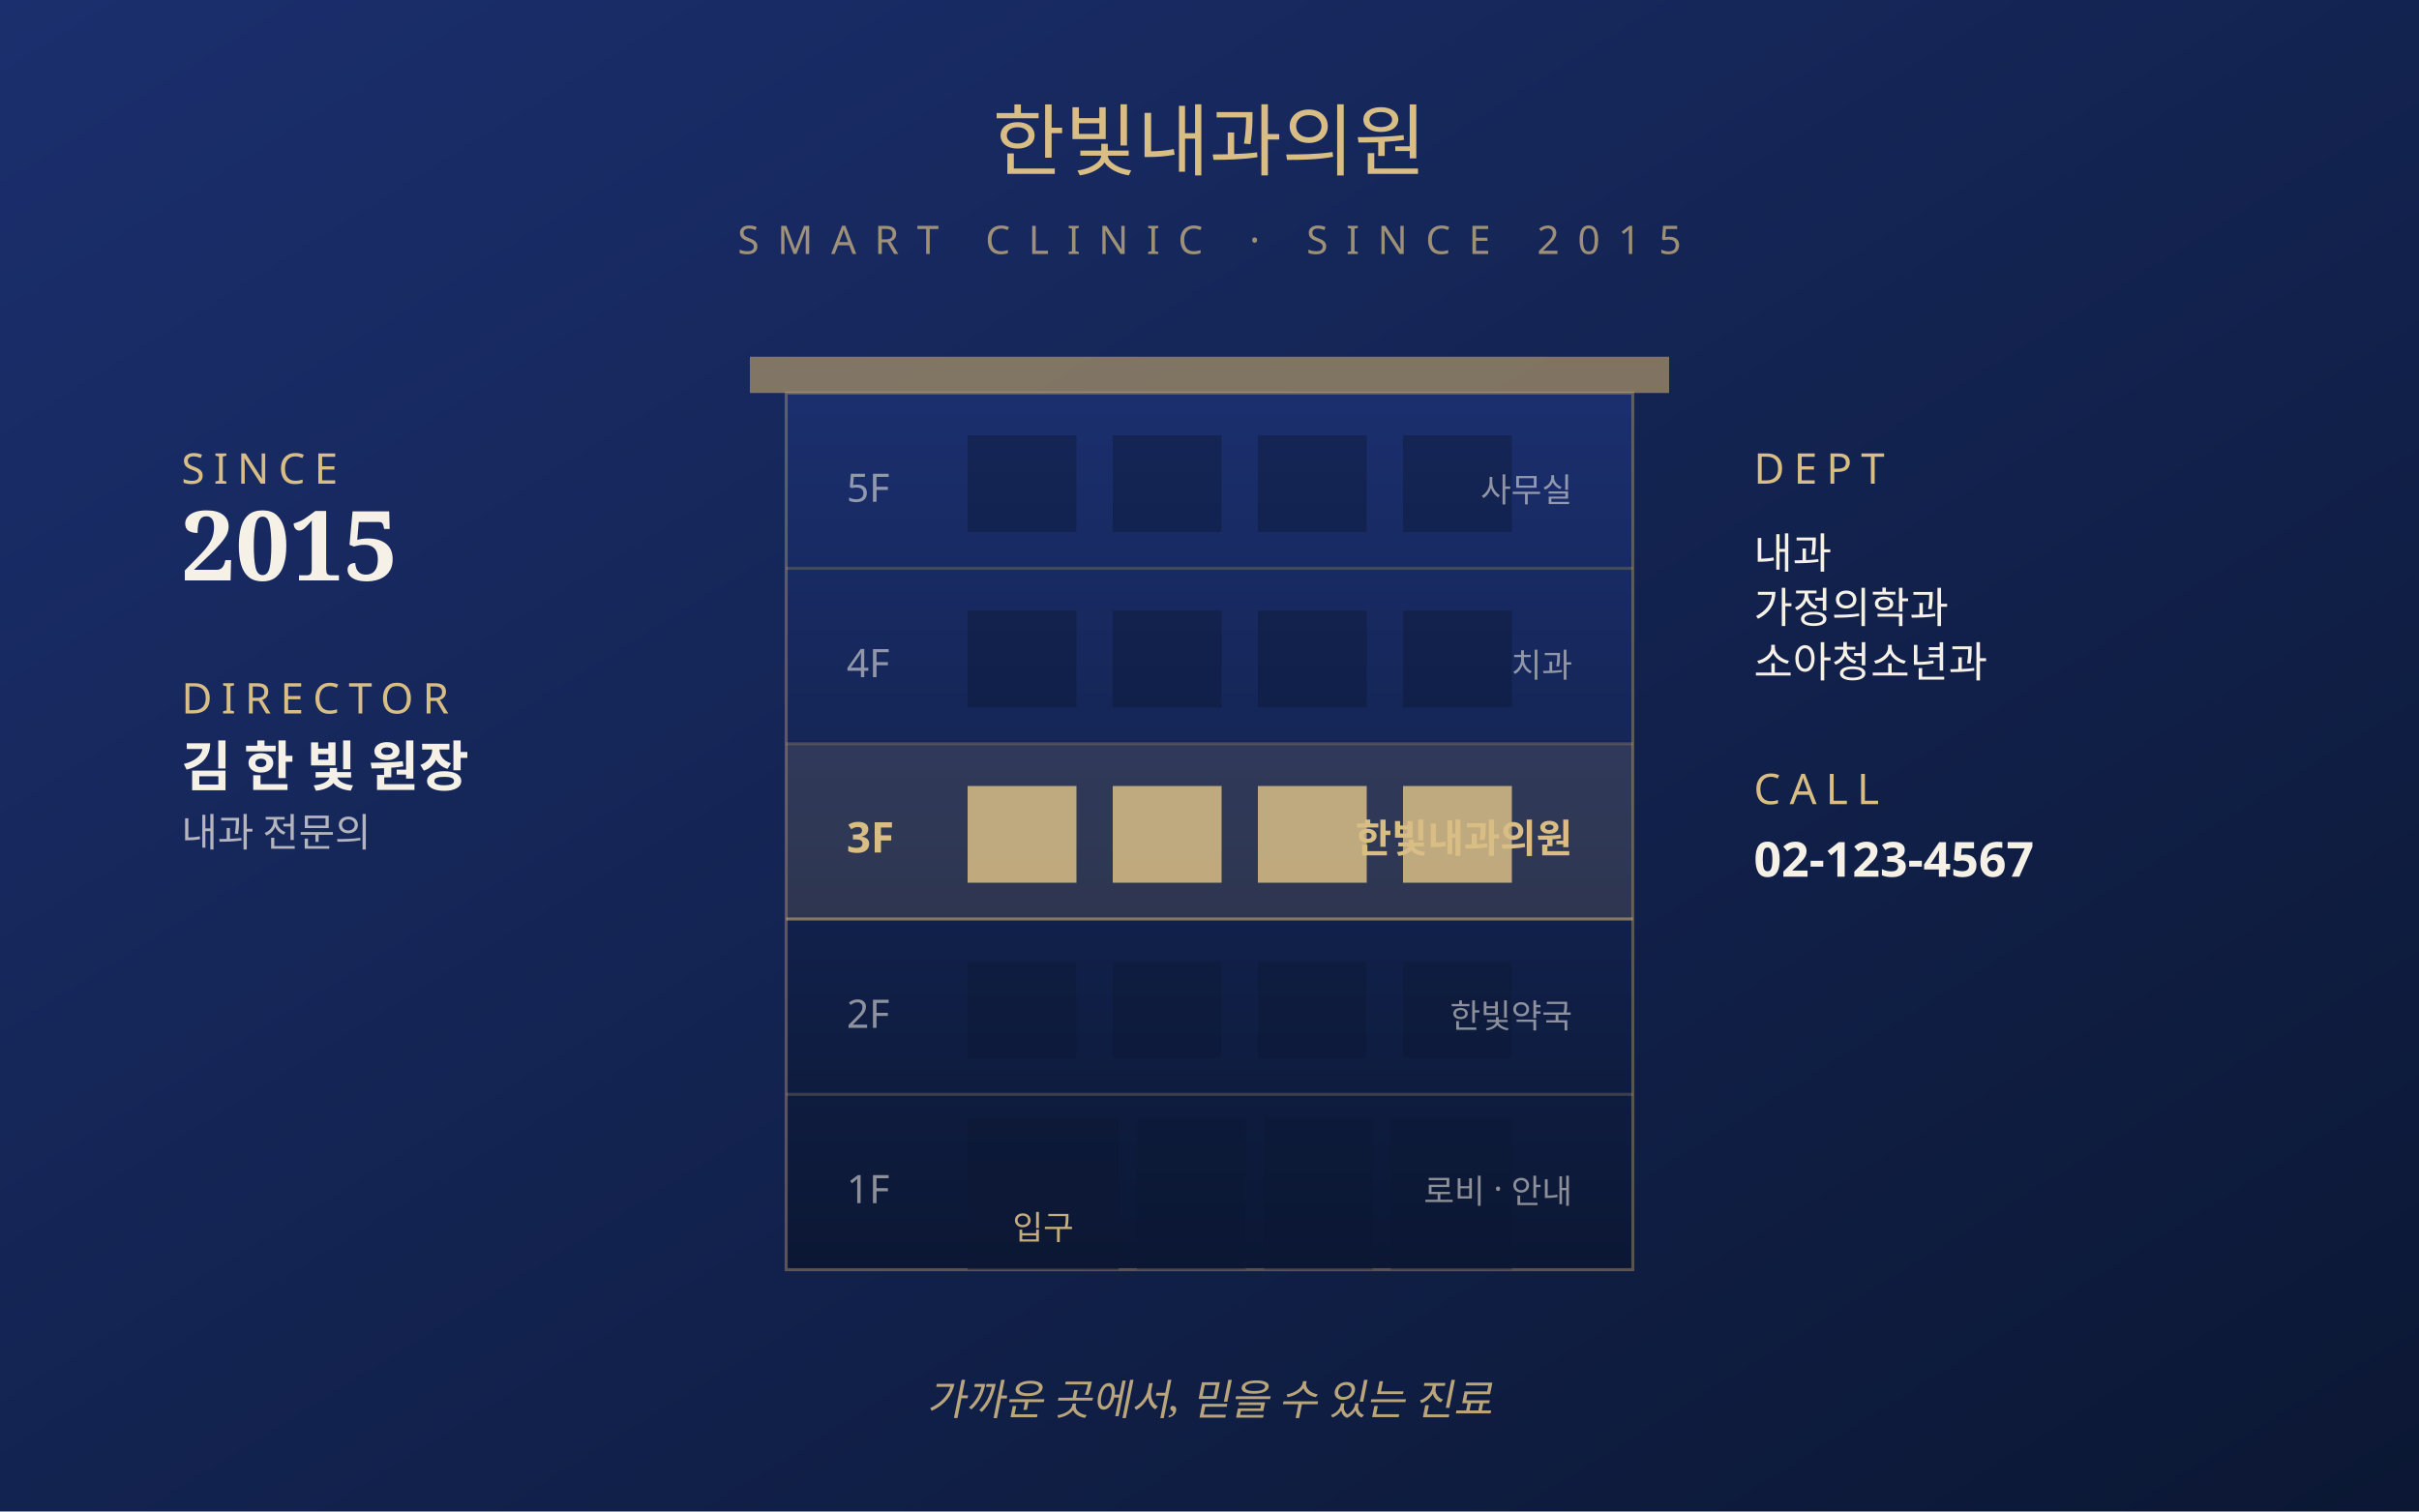
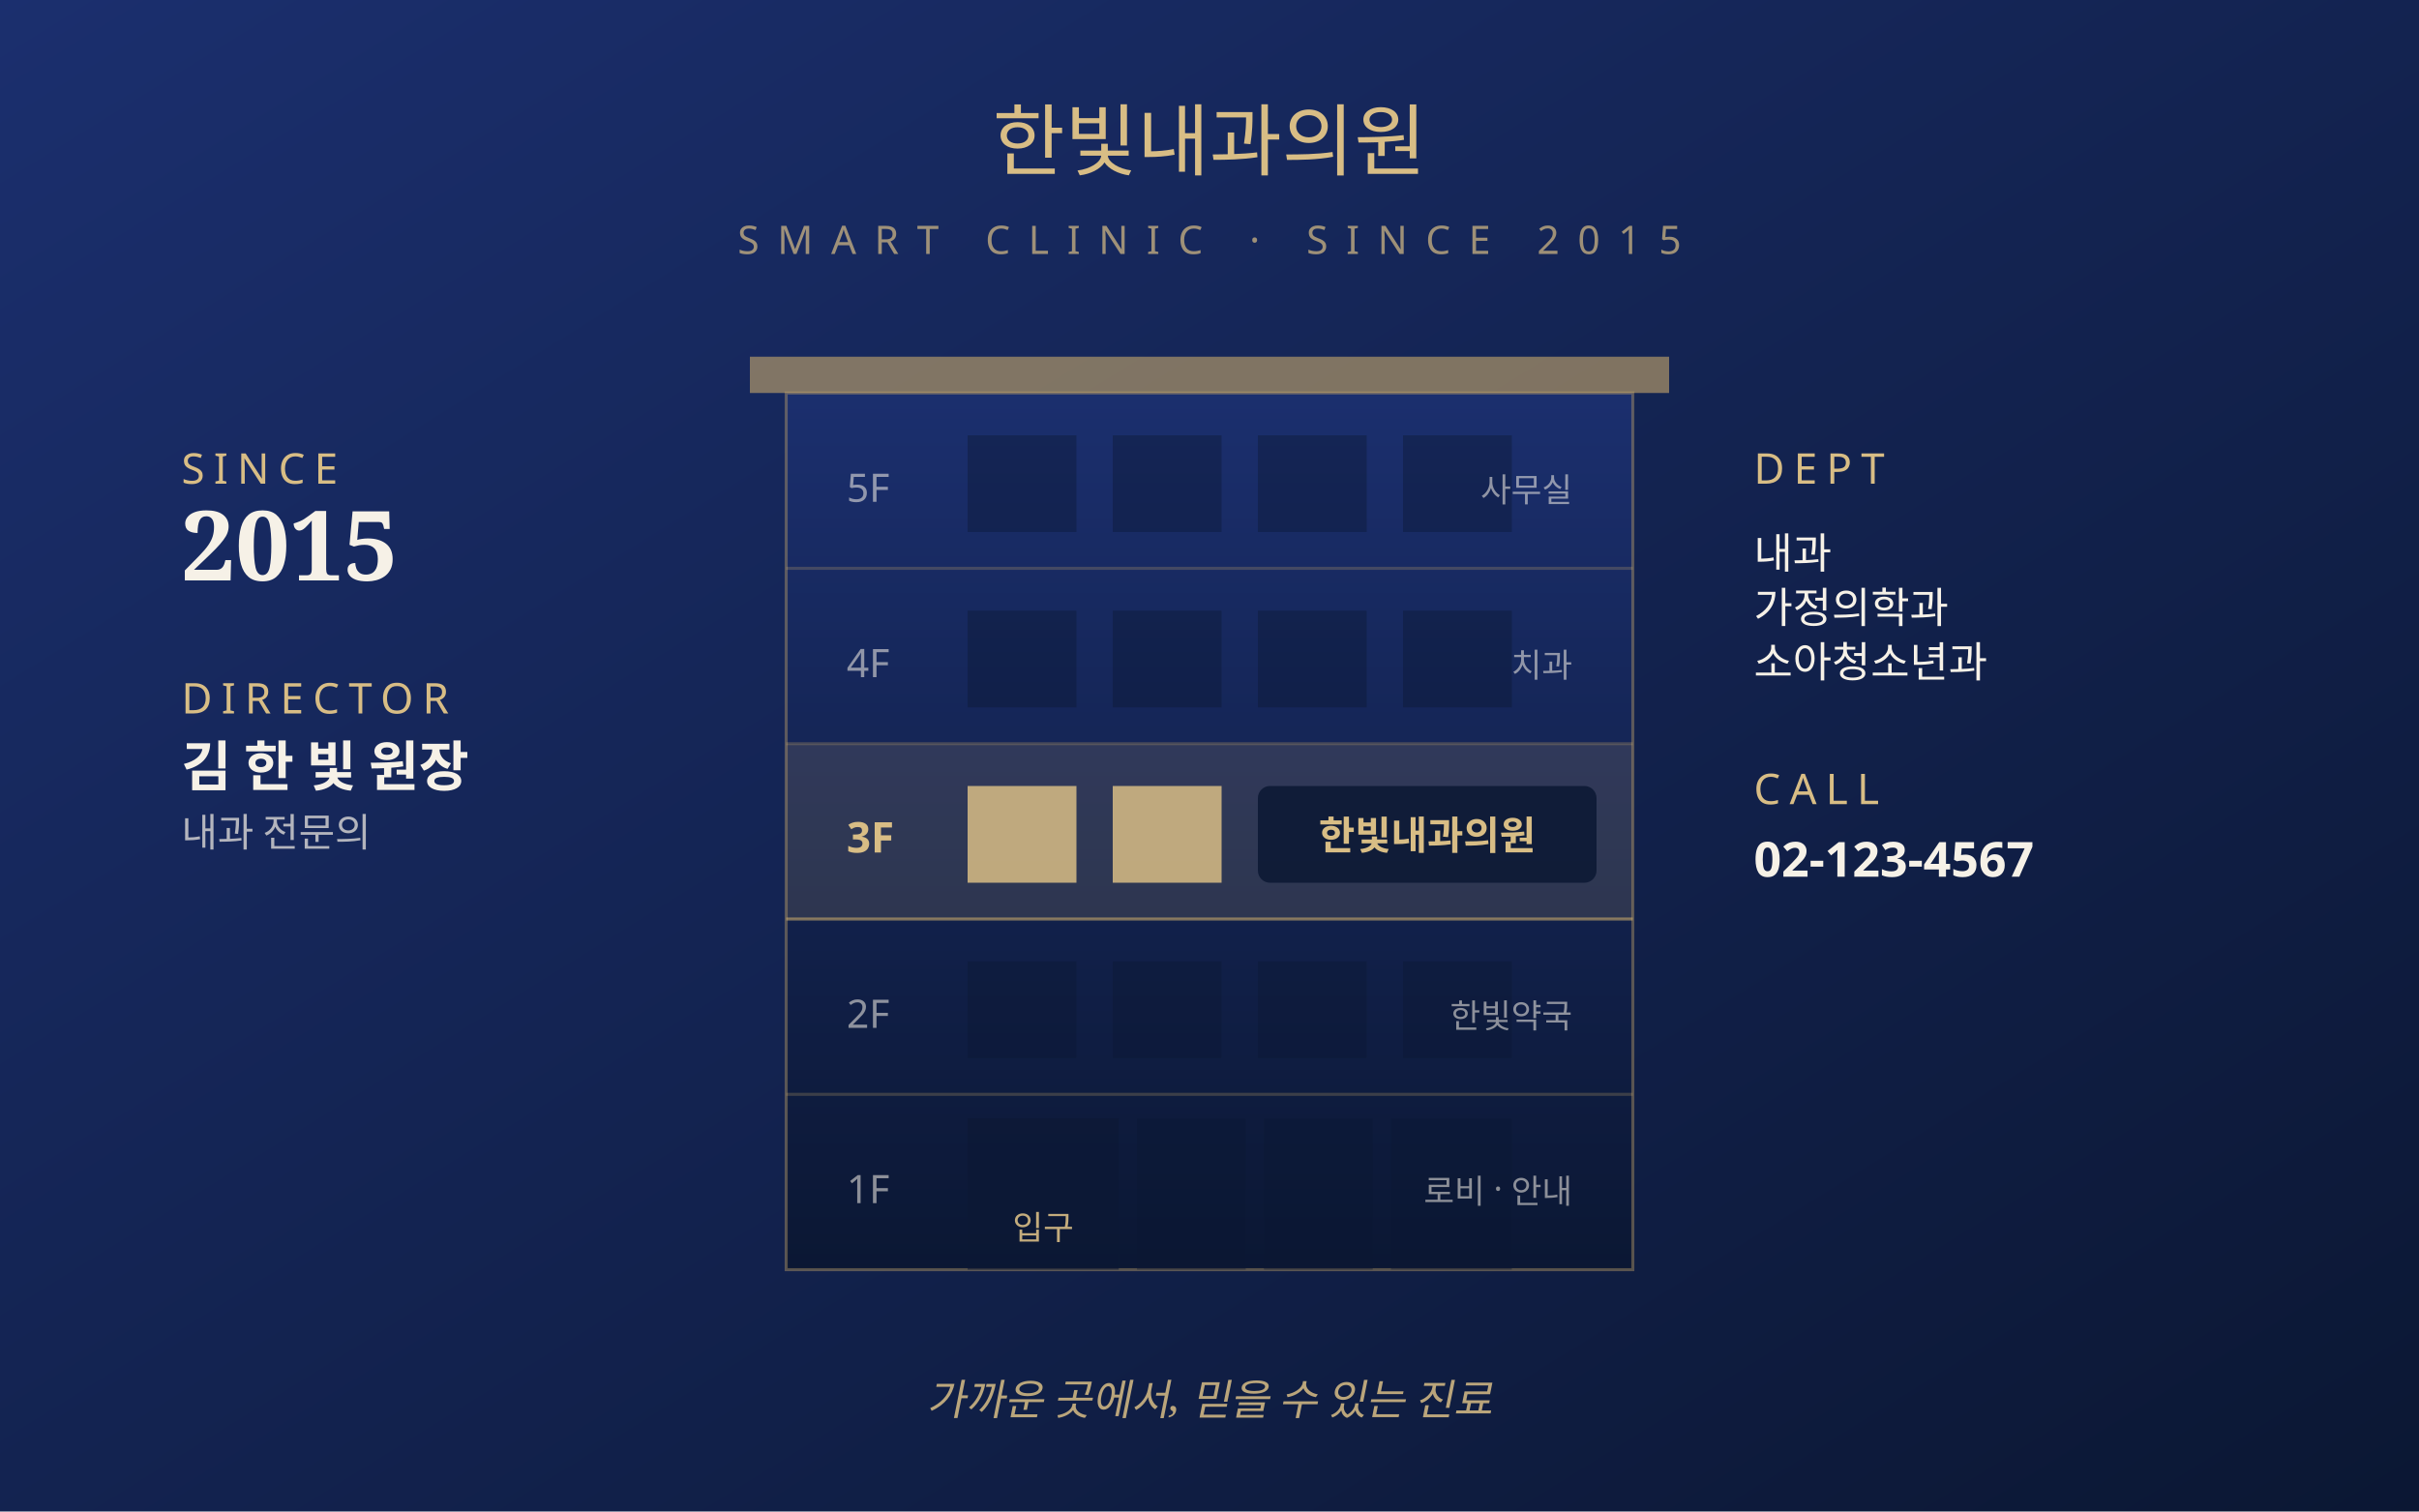
<svg xmlns="http://www.w3.org/2000/svg" viewBox="0 0 800 500" width="800" height="500">
  <defs>
    <linearGradient id="obg" x1="0" y1="0" x2="1" y2="1">
      <stop offset="0" stop-color="#1b2f6e" />
      <stop offset="1" stop-color="#0b1733" />
    </linearGradient>
    <linearGradient id="obld" x1="0" y1="0" x2="0" y2="1">
      <stop offset="0" stop-color="#1b2f6e" />
      <stop offset="1" stop-color="#0b1733" />
    </linearGradient>
  </defs>
  <rect width="800" height="500" fill="url(#obg)" />
  <text x="400" y="56" fill="#d8bd85" font-size="26" font-family="serif" text-anchor="middle">한빛내과의원</text>
  <text x="400" y="84" fill="#d8bd85" font-size="13" font-family="sans-serif" letter-spacing="6" text-anchor="middle" opacity="0.7">SMART CLINIC · SINCE 2015</text>
  <g transform="translate(260,130)">
    <rect width="280" height="290" fill="url(#obld)" stroke="#c8a86a" stroke-opacity="0.4" />
    <rect x="-12" y="-12" width="304" height="12" fill="#c8a86a" opacity="0.6" />
    <g font-family="sans-serif">
      <line x1="0" y1="58" x2="280" y2="58" stroke="#c8a86a" stroke-opacity="0.25" />
      <text x="20" y="36" fill="#f6f1e7" font-size="13" opacity="0.55">5F</text>
      <g fill="#0b1733" opacity="0.4">
        <rect x="60" y="14" width="36" height="32" />
        <rect x="108" y="14" width="36" height="32" />
        <rect x="156" y="14" width="36" height="32" />
        <rect x="204" y="14" width="36" height="32" />
      </g>
      <text x="260" y="36" fill="#f6f1e7" font-size="11" text-anchor="end" opacity="0.55">사무실</text>
      <line x1="0" y1="116" x2="280" y2="116" stroke="#c8a86a" stroke-opacity="0.25" />
      <text x="20" y="94" fill="#f6f1e7" font-size="13" opacity="0.55">4F</text>
      <g fill="#0b1733" opacity="0.4">
        <rect x="60" y="72" width="36" height="32" />
        <rect x="108" y="72" width="36" height="32" />
        <rect x="156" y="72" width="36" height="32" />
        <rect x="204" y="72" width="36" height="32" />
      </g>
      <text x="260" y="94" fill="#f6f1e7" font-size="11" text-anchor="end" opacity="0.55">치과</text>
      <rect y="116" width="280" height="58" fill="#c8a86a" opacity="0.16" />
      <line x1="0" y1="174" x2="280" y2="174" stroke="#c8a86a" stroke-opacity="0.6" />
      <text x="20" y="152" fill="#d8bd85" font-size="14" font-weight="700">3F</text>
      <g fill="#d8bd85" opacity="0.85">
        <rect x="60" y="130" width="36" height="32" />
        <rect x="108" y="130" width="36" height="32" />
-         <rect x="156" y="130" width="36" height="32" />
-         <rect x="204" y="130" width="36" height="32" />
      </g>
-       <text x="260" y="152" fill="#d8bd85" font-size="13" text-anchor="end" font-weight="700">한빛내과의원</text>
+       <rect x="156" y="130" width="112" height="32" rx="4" fill="#0b1733" opacity="0.85" />
+       <text x="212" y="151" fill="#d8bd85" font-size="13" text-anchor="middle" font-weight="700">한빛내과의원</text>
      <line x1="0" y1="232" x2="280" y2="232" stroke="#c8a86a" stroke-opacity="0.25" />
      <text x="20" y="210" fill="#f6f1e7" font-size="13" opacity="0.55">2F</text>
      <g fill="#0b1733" opacity="0.4">
        <rect x="60" y="188" width="36" height="32" />
        <rect x="108" y="188" width="36" height="32" />
        <rect x="156" y="188" width="36" height="32" />
        <rect x="204" y="188" width="36" height="32" />
      </g>
      <text x="260" y="210" fill="#f6f1e7" font-size="11" text-anchor="end" opacity="0.55">한빛약국</text>
      <text x="20" y="268" fill="#f6f1e7" font-size="13" opacity="0.55">1F</text>
      <rect x="60" y="240" width="50" height="50" fill="#0b1733" opacity="0.6" />
      <rect x="116" y="240" width="36" height="50" fill="#0b1733" opacity="0.4" />
      <rect x="158" y="240" width="36" height="50" fill="#0b1733" opacity="0.4" />
      <rect x="200" y="240" width="40" height="50" fill="#0b1733" opacity="0.4" />
      <text x="85" y="280" fill="#d8bd85" font-size="11" text-anchor="middle" opacity="0.9">입구</text>
      <text x="260" y="268" fill="#f6f1e7" font-size="11" text-anchor="end" opacity="0.55">로비 · 안내</text>
    </g>
  </g>
  <g transform="translate(60,160)" font-family="sans-serif">
    <text fill="#d8bd85" font-size="14" letter-spacing="3">SINCE</text>
    <text y="32" fill="#f6f1e7" font-size="32" font-weight="700" font-family="serif">2015</text>
    <text y="76" fill="#d8bd85" font-size="14" letter-spacing="3">DIRECTOR</text>
    <text y="100" fill="#f6f1e7" font-size="18" font-weight="600">김 한 빛 원장</text>
    <text y="120" fill="#f6f1e7" font-size="13" opacity="0.7">내과 전문의</text>
  </g>
  <g transform="translate(580,160)" font-family="sans-serif">
    <text fill="#d8bd85" font-size="14" letter-spacing="3">DEPT</text>
    <text y="28" fill="#f6f1e7" font-size="14">내과</text>
    <text y="46" fill="#f6f1e7" font-size="14">가정의학과</text>
    <text y="64" fill="#f6f1e7" font-size="14">소아청소년과</text>
    <text y="106" fill="#d8bd85" font-size="14" letter-spacing="3">CALL</text>
    <text y="130" fill="#f6f1e7" font-size="16" font-weight="600">02-123-4567</text>
  </g>
  <text x="400" y="468" fill="#d8bd85" font-size="14" text-anchor="middle" font-family="serif" opacity="0.85" font-style="italic">
    가까운 곳에서, 믿을 수 있는 진료
  </text>
</svg>
